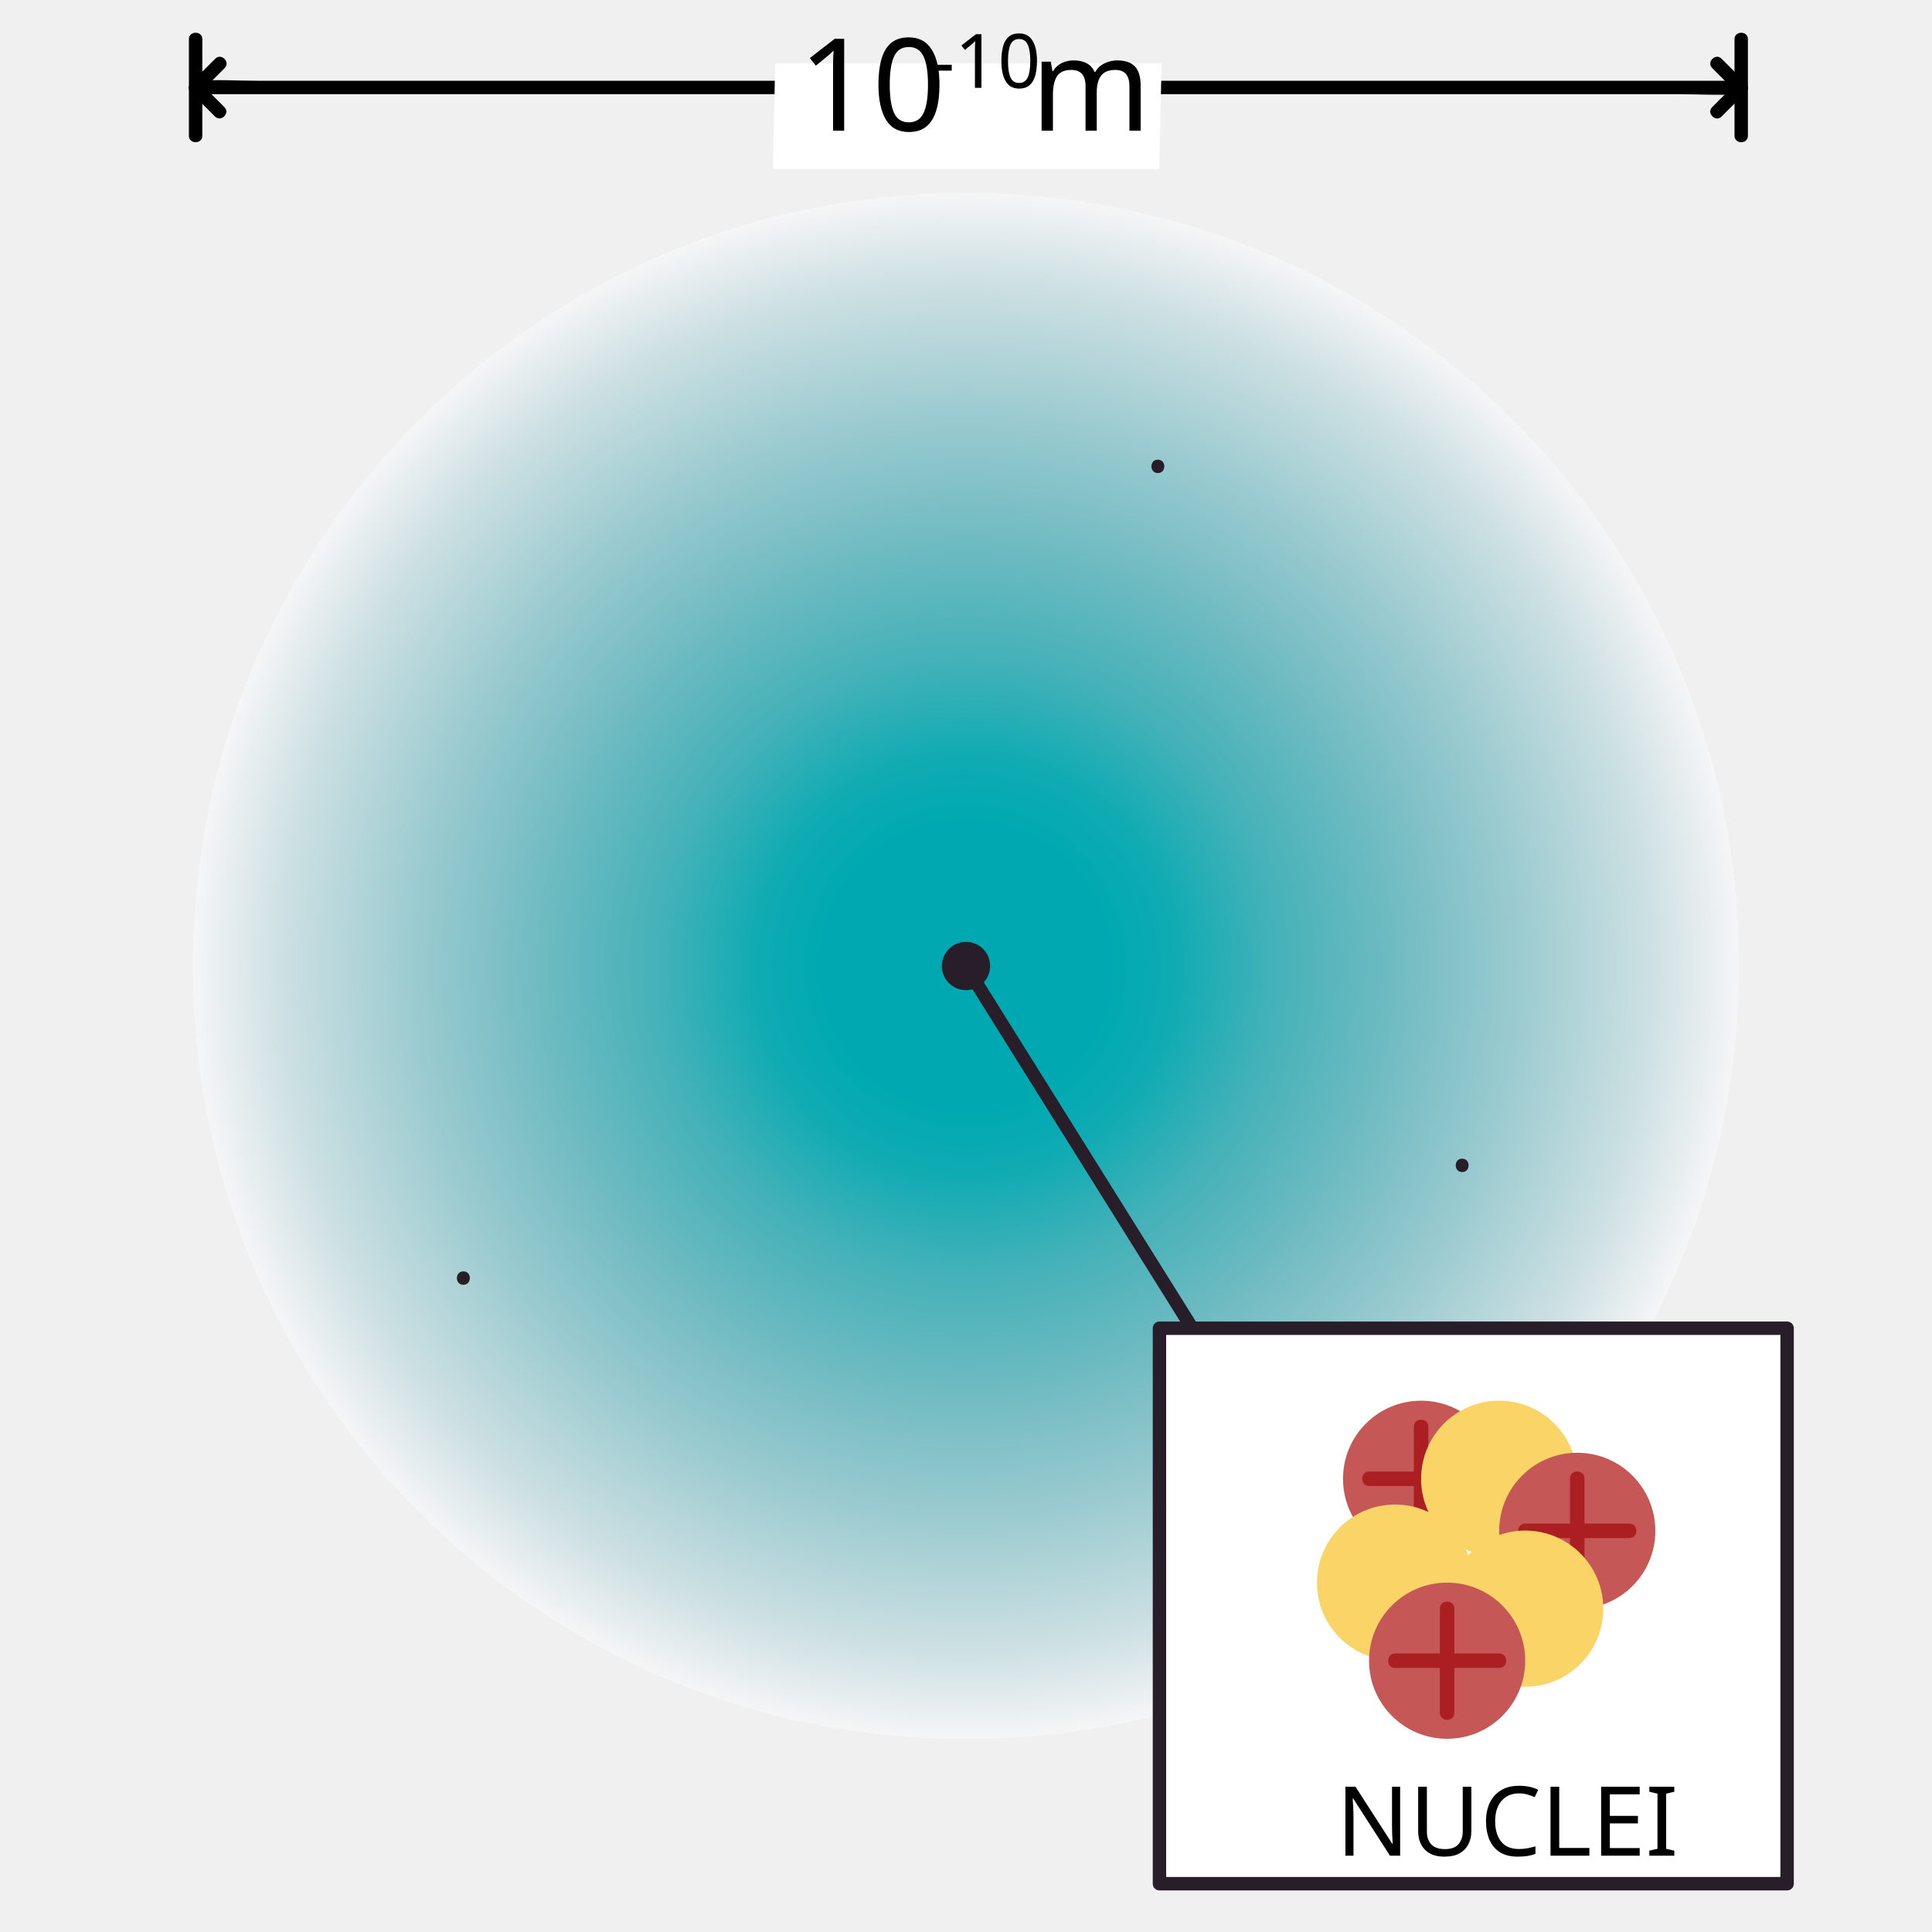
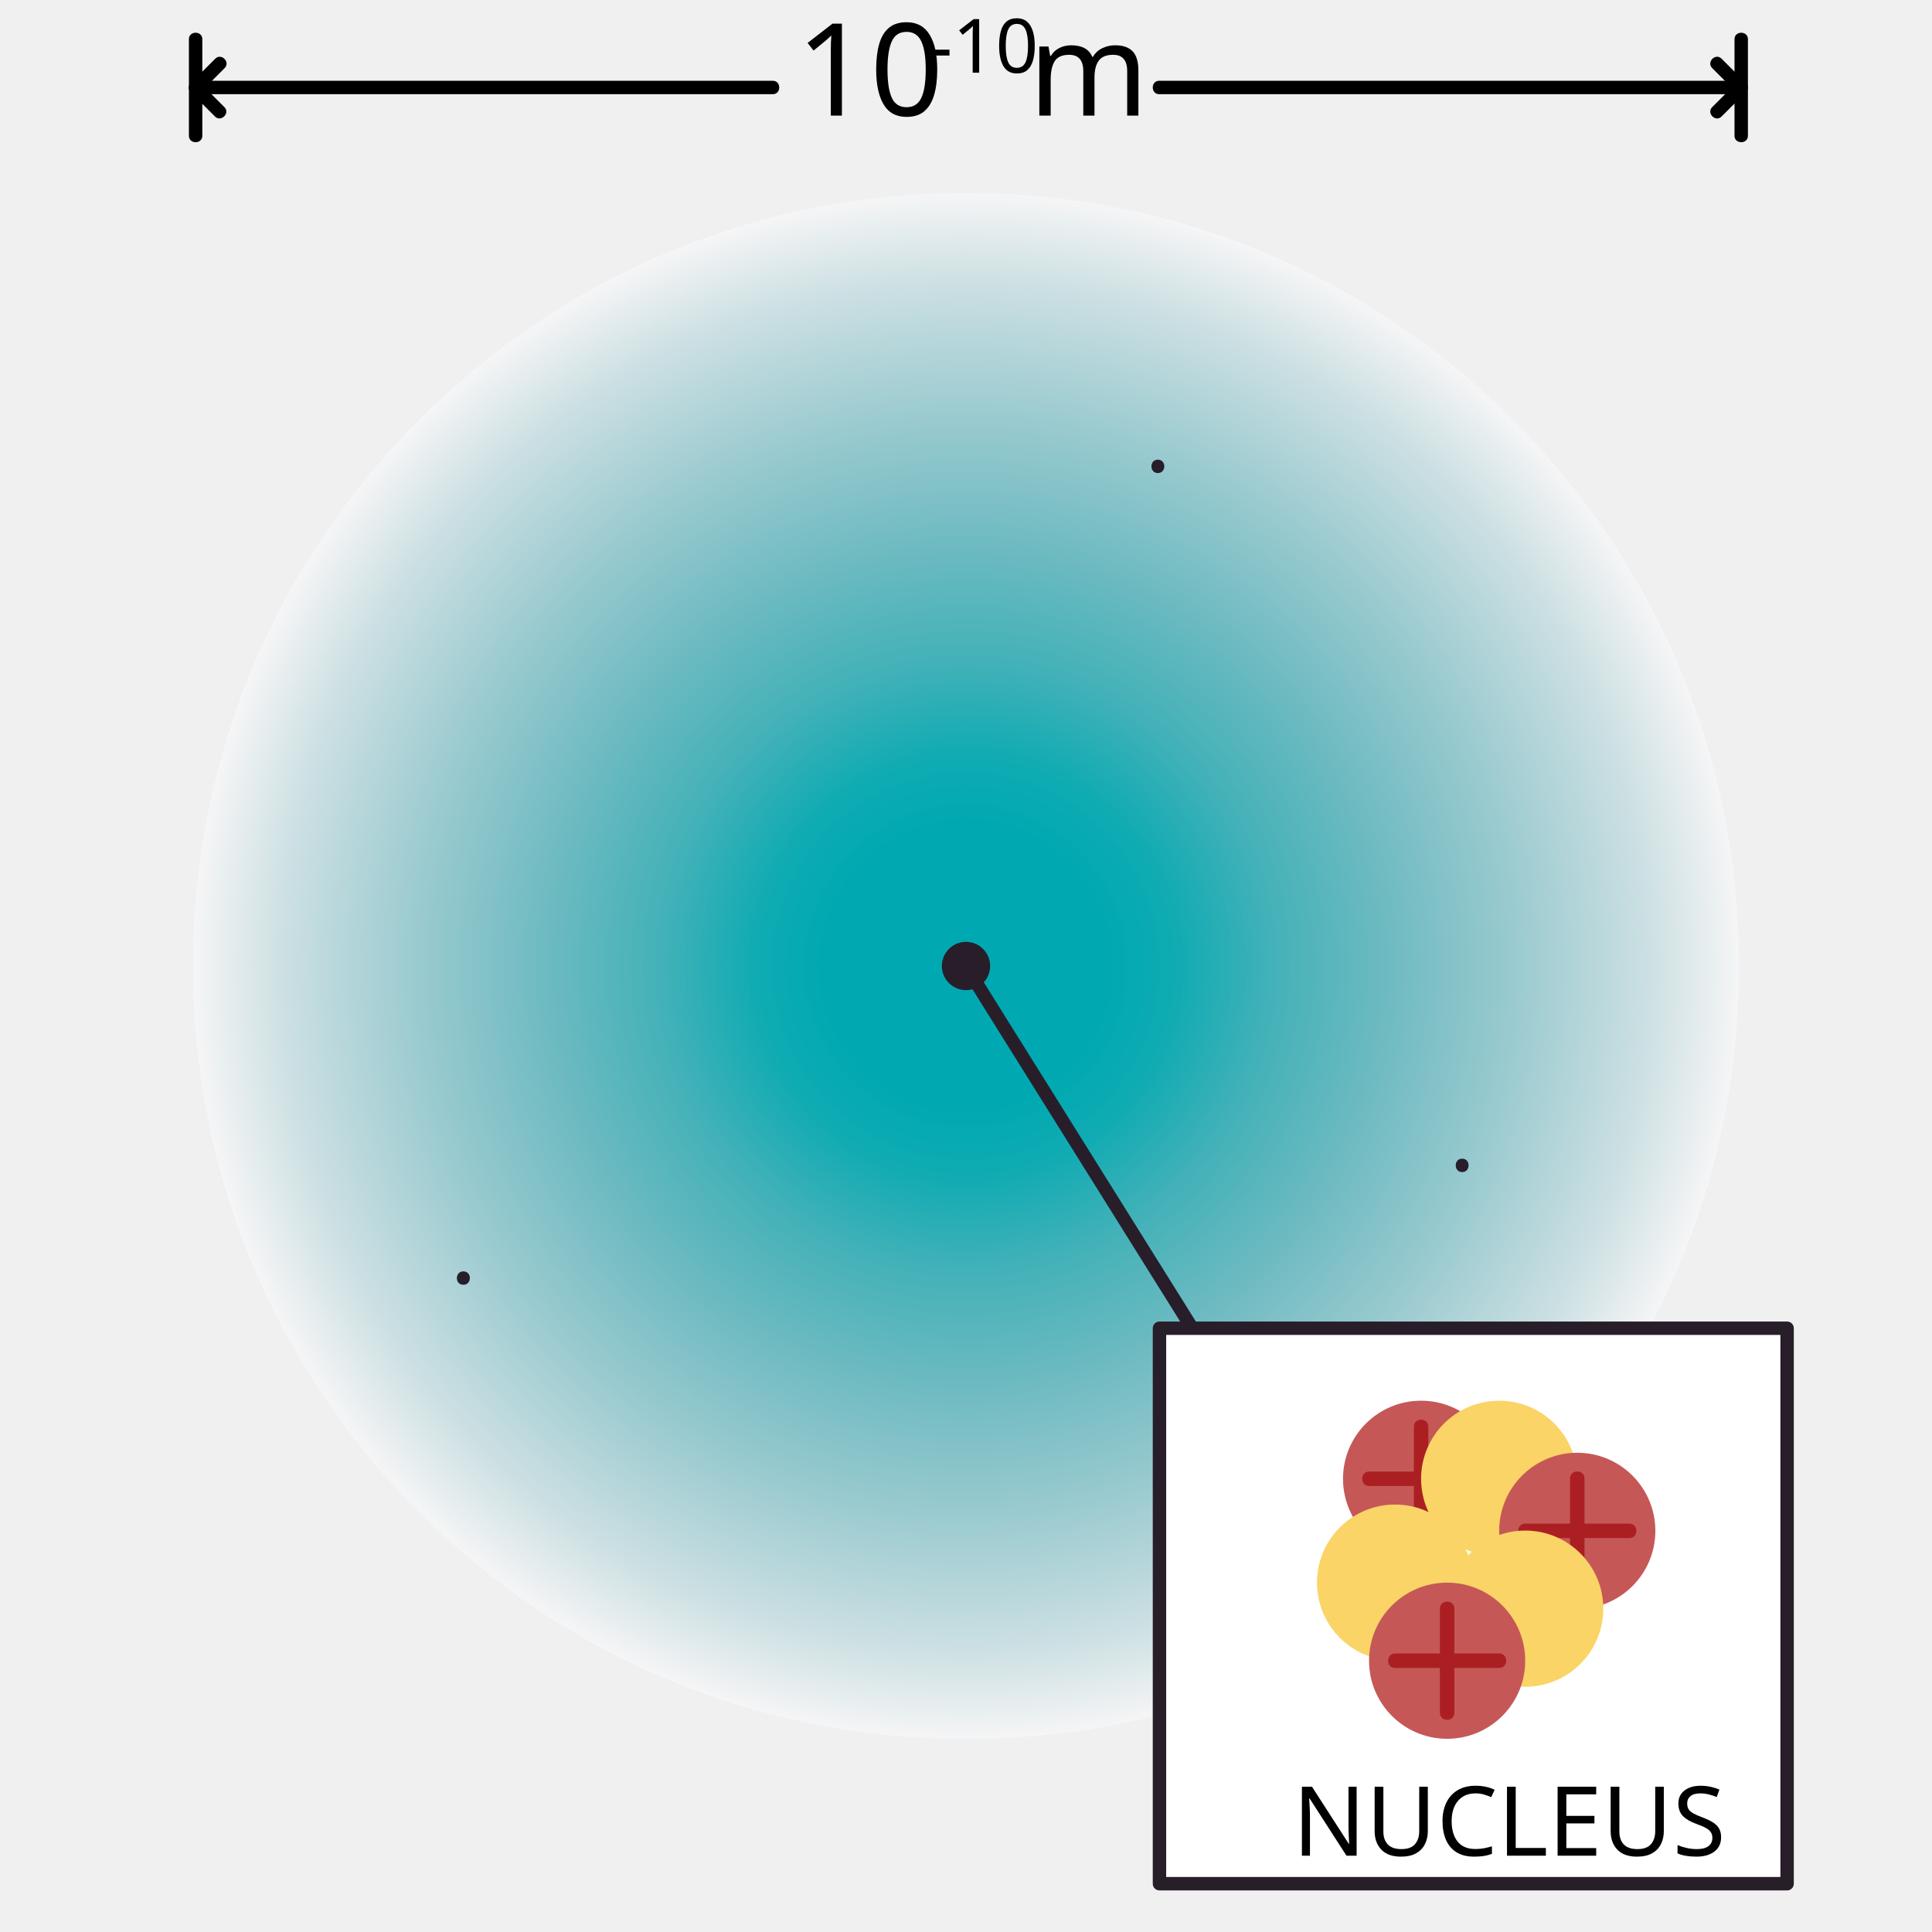
<svg xmlns="http://www.w3.org/2000/svg" version="1.1" x="0px" y="0px" viewBox="0 0 720 720" style="enable-background:new 0 0 720 720;" xml:space="preserve">
  <style type="text/css">
- 	.st0{fill:url(#XMLID_103_);}
+ 	.st0{fill:url(#XMLID_102_);}
	.st1{fill:#271E2A;}
	.st2{fill:#29409A;}
	.st3{fill:#FFFFFF;}
	.st4{fill:#C55857;}
	.st5{fill:#AB1F23;}
	.st6{fill:#FAD466;}
	.st7{fill:none;}
	.st8{font-family:'MyriadPro-Regular';}
	.st9{font-size:36px;}
	.st10{font-size:48px;}
</style>
  <g id="Layer_1">
-     <radialGradient id="XMLID_103_" cx="360" cy="360" r="288" gradientUnits="userSpaceOnUse">
+     <radialGradient id="XMLID_102_" cx="360" cy="360" r="288" gradientUnits="userSpaceOnUse">
      <stop offset="0.188" style="stop-color:#00A9B1" />
      <stop offset="0.272" style="stop-color:#10ABB3" />
      <stop offset="0.395" style="stop-color:#43B1B8" />
      <stop offset="0.542" style="stop-color:#6DBAC1" />
      <stop offset="0.708" style="stop-color:#99CACF" />
      <stop offset="0.886" style="stop-color:#CDE0E3" />
      <stop offset="1" style="stop-color:#F5F5F6" />
      <stop offset="1" style="stop-color:#FFFFFF" />
    </radialGradient>
    <circle id="XMLID_1_" class="st0" cx="360" cy="360" r="288" />
  </g>
  <g id="Layer_2">
    <circle id="XMLID_2_" class="st1" cx="360" cy="360" r="9" />
  </g>
  <g id="Layer_3">
    <g id="XMLID_10_">
      <g id="XMLID_95_">
        <path id="XMLID_99_" class="st1" d="M357.8,361.3c26.3,42.1,52.6,84.1,78.9,126.2c3.7,5.9,7.4,11.9,11.1,17.8     c1.7,2.7,6,0.2,4.3-2.5c-26.3-42.1-52.6-84.1-78.9-126.2c-3.7-5.9-7.4-11.9-11.1-17.8C360.5,356,356.1,358.5,357.8,361.3     L357.8,361.3z" />
      </g>
    </g>
    <g id="XMLID_3_">
      <path id="XMLID_36_" class="st2" d="M431.5,173.8" />
      <g id="XMLID_31_">
        <path id="XMLID_35_" class="st1" d="M431.5,176.3c3.2,0,3.2-5,0-5C428.3,171.3,428.3,176.3,431.5,176.3L431.5,176.3z" />
      </g>
    </g>
    <g id="XMLID_4_">
      <path id="XMLID_29_" class="st2" d="M544.9,434.3" />
      <g id="XMLID_24_">
        <path id="XMLID_28_" class="st1" d="M544.9,436.8c3.2,0,3.2-5,0-5C541.7,431.8,541.7,436.8,544.9,436.8L544.9,436.8z" />
      </g>
    </g>
    <g id="XMLID_5_">
      <path id="XMLID_22_" class="st2" d="M172.7,476.3" />
      <g id="XMLID_17_">
        <path id="XMLID_21_" class="st1" d="M172.7,478.8c3.2,0,3.2-5,0-5C169.5,473.8,169.4,478.8,172.7,478.8L172.7,478.8z" />
      </g>
    </g>
    <g id="XMLID_9_">
      <rect id="XMLID_93_" x="432" y="495" class="st3" width="234" height="207" />
      <g id="XMLID_88_">
        <path id="XMLID_92_" class="st1" d="M666,699.5c-26.4,0-52.7,0-79.1,0c-42,0-84,0-126,0c-9.6,0-19.2,0-28.8,0     c0.8,0.8,1.7,1.7,2.5,2.5c0-23.4,0-46.7,0-70.1c0-37.1,0-74.1,0-111.2c0-8.6,0-17.1,0-25.7c-0.8,0.8-1.7,1.7-2.5,2.5     c26.4,0,52.7,0,79.1,0c42,0,84,0,126,0c9.6,0,19.2,0,28.8,0c-0.8-0.8-1.7-1.7-2.5-2.5c0,23.4,0,46.7,0,70.1     c0,37.1,0,74.1,0,111.2c0,8.6,0,17.1,0,25.7c0,3.2,5,3.2,5,0c0-23.4,0-46.7,0-70.1c0-37.1,0-74.1,0-111.2c0-8.6,0-17.1,0-25.7     c0-1.4-1.1-2.5-2.5-2.5c-26.4,0-52.7,0-79.1,0c-42,0-84,0-126,0c-9.6,0-19.2,0-28.8,0c-1.4,0-2.5,1.1-2.5,2.5     c0,23.4,0,46.7,0,70.1c0,37.1,0,74.1,0,111.2c0,8.6,0,17.1,0,25.7c0,1.4,1.1,2.5,2.5,2.5c26.4,0,52.7,0,79.1,0c42,0,84,0,126,0     c9.6,0,19.2,0,28.8,0C669.2,704.5,669.2,699.5,666,699.5z" />
      </g>
    </g>
  </g>
  <g id="Layer_4">
    <circle id="XMLID_76_" class="st4" cx="529.6" cy="551.1" r="29.1" />
    <g id="XMLID_75_">
      <g id="XMLID_80_">
        <path id="XMLID_84_" class="st5" d="M510.2,553.8c12.9,0,25.8,0,38.8,0c3.5,0,3.5-5.4,0-5.4c-12.9,0-25.8,0-38.8,0     C506.8,548.4,506.8,553.8,510.2,553.8L510.2,553.8z" />
      </g>
    </g>
    <g id="XMLID_69_">
      <g id="XMLID_72_">
        <path id="XMLID_78_" class="st5" d="M532.3,570.5c0-12.9,0-25.8,0-38.8c0-3.5-5.4-3.5-5.4,0c0,12.9,0,25.8,0,38.8     C526.9,573.9,532.3,573.9,532.3,570.5L532.3,570.5z" />
      </g>
    </g>
    <circle id="XMLID_68_" class="st6" cx="558.7" cy="551.1" r="29.1" />
    <circle id="XMLID_62_" class="st6" cx="519.9" cy="589.8" r="29.1" />
    <circle id="XMLID_56_" class="st4" cx="587.8" cy="570.5" r="29.1" />
    <g id="XMLID_44_">
      <g id="XMLID_64_">
        <path id="XMLID_70_" class="st5" d="M568.4,573.2c12.9,0,25.8,0,38.8,0c3.5,0,3.5-5.4,0-5.4c-12.9,0-25.8,0-38.8,0     C564.9,567.8,564.9,573.2,568.4,573.2L568.4,573.2z" />
      </g>
    </g>
    <g id="XMLID_15_">
      <g id="XMLID_57_">
        <path id="XMLID_61_" class="st5" d="M590.5,589.8c0-12.9,0-25.8,0-38.8c0-3.5-5.4-3.5-5.4,0c0,12.9,0,25.8,0,38.8     C585.1,593.3,590.5,593.3,590.5,589.8L590.5,589.8z" />
      </g>
    </g>
    <circle id="XMLID_8_" class="st6" cx="568.4" cy="599.5" r="29.1" />
    <circle id="XMLID_7_" class="st4" cx="539.3" cy="618.9" r="29.1" />
    <g id="XMLID_6_">
      <g id="XMLID_50_">
        <path id="XMLID_54_" class="st5" d="M519.9,621.6c12.9,0,25.8,0,38.8,0c3.5,0,3.5-5.4,0-5.4c-12.9,0-25.8,0-38.8,0     C516.5,616.2,516.4,621.6,519.9,621.6L519.9,621.6z" />
      </g>
    </g>
    <g id="XMLID_11_">
      <g id="XMLID_48_">
        <path id="XMLID_79_" class="st5" d="M542,638.3c0-12.9,0-25.8,0-38.8c0-3.5-5.4-3.5-5.4,0c0,12.9,0,25.8,0,38.8     C536.6,641.8,542,641.8,542,638.3L542,638.3z" />
      </g>
    </g>
    <rect id="XMLID_100_" x="477" y="666" class="st7" width="153" height="36" />
-     <text id="XMLID_101_" transform="matrix(1 0 0 1 497.917 691.5596)" class="st8 st9">NUCLEI</text>
+     <text id="XMLID_101_" transform="matrix(1 0 0 1 481.6992 691.5596)" class="st8 st9">NUCLEUS</text>
  </g>
  <g id="Layer_5">
    <g id="XMLID_16_">
      <g id="XMLID_147_">
        <path id="XMLID_151_" d="M70.4,14.6c0,12,0,24,0,36c0,3.2,5,3.2,5,0c0-12,0-24,0-36C75.4,11.4,70.4,11.4,70.4,14.6L70.4,14.6z" />
      </g>
    </g>
    <g id="XMLID_23_">
      <g id="XMLID_138_">
        <path id="XMLID_142_" d="M646.4,14.6c0,12,0,24,0,36c0,3.2,5,3.2,5,0c0-12,0-24,0-36C651.4,11.4,646.4,11.4,646.4,14.6     L646.4,14.6z" />
      </g>
    </g>
+     <g id="XMLID_104_">
+       <g id="XMLID_183_">
+         <path id="XMLID_187_" d="M432,35.1c24.4,0,48.7,0,73.1,0c39,0,78,0,117.1,0c8.9,0,17.8,0,26.7,0c3.2,0,3.2-5,0-5     c-24.4,0-48.7,0-73.1,0c-39,0-78,0-117.1,0c-8.9,0-17.8,0-26.7,0C428.8,30.1,428.8,35.1,432,35.1L432,35.1z" />
+       </g>
+     </g>
    <g id="XMLID_30_">
-       <g id="XMLID_136_">
-         <path id="XMLID_145_" d="M72.9,35.1c19.1,0,38.2,0,57.4,0c45.9,0,91.8,0,137.7,0c55.5,0,111,0,166.6,0c47.8,0,95.7,0,143.5,0     c15.8,0,31.6,0,47.4,0c7.4,0,15,0.5,22.4,0c0.3,0,0.7,0,1,0c3.2,0,3.2-5,0-5c-19.1,0-38.2,0-57.4,0c-45.9,0-91.8,0-137.7,0     c-55.5,0-111,0-166.6,0c-47.8,0-95.7,0-143.5,0c-15.8,0-31.6,0-47.4,0c-7.4,0-15-0.5-22.4,0c-0.3,0-0.7,0-1,0     C69.7,30.1,69.7,35.1,72.9,35.1L72.9,35.1z" />
+       <g id="XMLID_170_">
+         <path id="XMLID_174_" d="M72.9,35.1c24.2,0,48.4,0,72.7,0c38.6,0,77.2,0,115.8,0c8.9,0,17.7,0,26.6,0c3.2,0,3.2-5,0-5     c-24.2,0-48.4,0-72.7,0c-38.6,0-77.2,0-115.8,0c-8.9,0-17.7,0-26.6,0C69.7,30.1,69.7,35.1,72.9,35.1L72.9,35.1z" />
      </g>
    </g>
    <g id="XMLID_37_">
      <g id="XMLID_130_">
        <path id="XMLID_134_" d="M74.7,34.4c3-3,6-6,9-9c2.3-2.3-1.3-5.8-3.5-3.5c-3,3-6,6-9,9C68.8,33.1,72.4,36.7,74.7,34.4L74.7,34.4z     " />
      </g>
    </g>
    <g id="XMLID_45_">
      <g id="XMLID_124_">
        <path id="XMLID_128_" d="M71.1,34.4c3,3,6,6,9,9c2.3,2.3,5.8-1.3,3.5-3.5c-3-3-6-6-9-9C72.4,28.6,68.8,32.1,71.1,34.4L71.1,34.4z     " />
      </g>
    </g>
    <g id="XMLID_46_">
      <g id="XMLID_118_">
        <path id="XMLID_122_" d="M638.1,25.4c3,3,6,6,9,9c2.3,2.3,5.8-1.3,3.5-3.5c-3-3-6-6-9-9C639.4,19.6,635.8,23.1,638.1,25.4     L638.1,25.4z" />
      </g>
    </g>
    <g id="XMLID_85_">
      <g id="XMLID_116_">
        <path id="XMLID_146_" d="M647.1,30.9c-3,3-6,6-9,9c-2.3,2.3,1.3,5.8,3.5,3.5c3-3,6-6,9-9C652.9,32.1,649.4,28.6,647.1,30.9     L647.1,30.9z" />
      </g>
    </g>
-     <polygon id="XMLID_86_" class="st3" points="432,63 288,63 288.9,23.6 432.9,23.6  " />
-     <rect id="XMLID_94_" x="279.8" y="14.6" class="st7" width="162" height="54" />
-     <text transform="matrix(1 0 0 1 297.5503 48.7181)" class="st8 st10">10</text>
-     <text transform="matrix(0.583 0 0 0.583 346.7964 32.7342)" class="st8 st10">-10</text>
-     <text transform="matrix(1 0 0 1 384.0981 48.7181)" class="st8 st10">m</text>
+     <rect id="XMLID_94_" x="279" y="9" class="st7" width="162" height="54" />
+     <text transform="matrix(1 0 0 1 296.7099 43.0795)" class="st8 st10">10</text>
+     <text transform="matrix(0.583 0 0 0.583 345.956 27.0956)" class="st8 st10">-10</text>
+     <text transform="matrix(1 0 0 1 383.2578 43.0795)" class="st8 st10">m</text>
  </g>
</svg>
